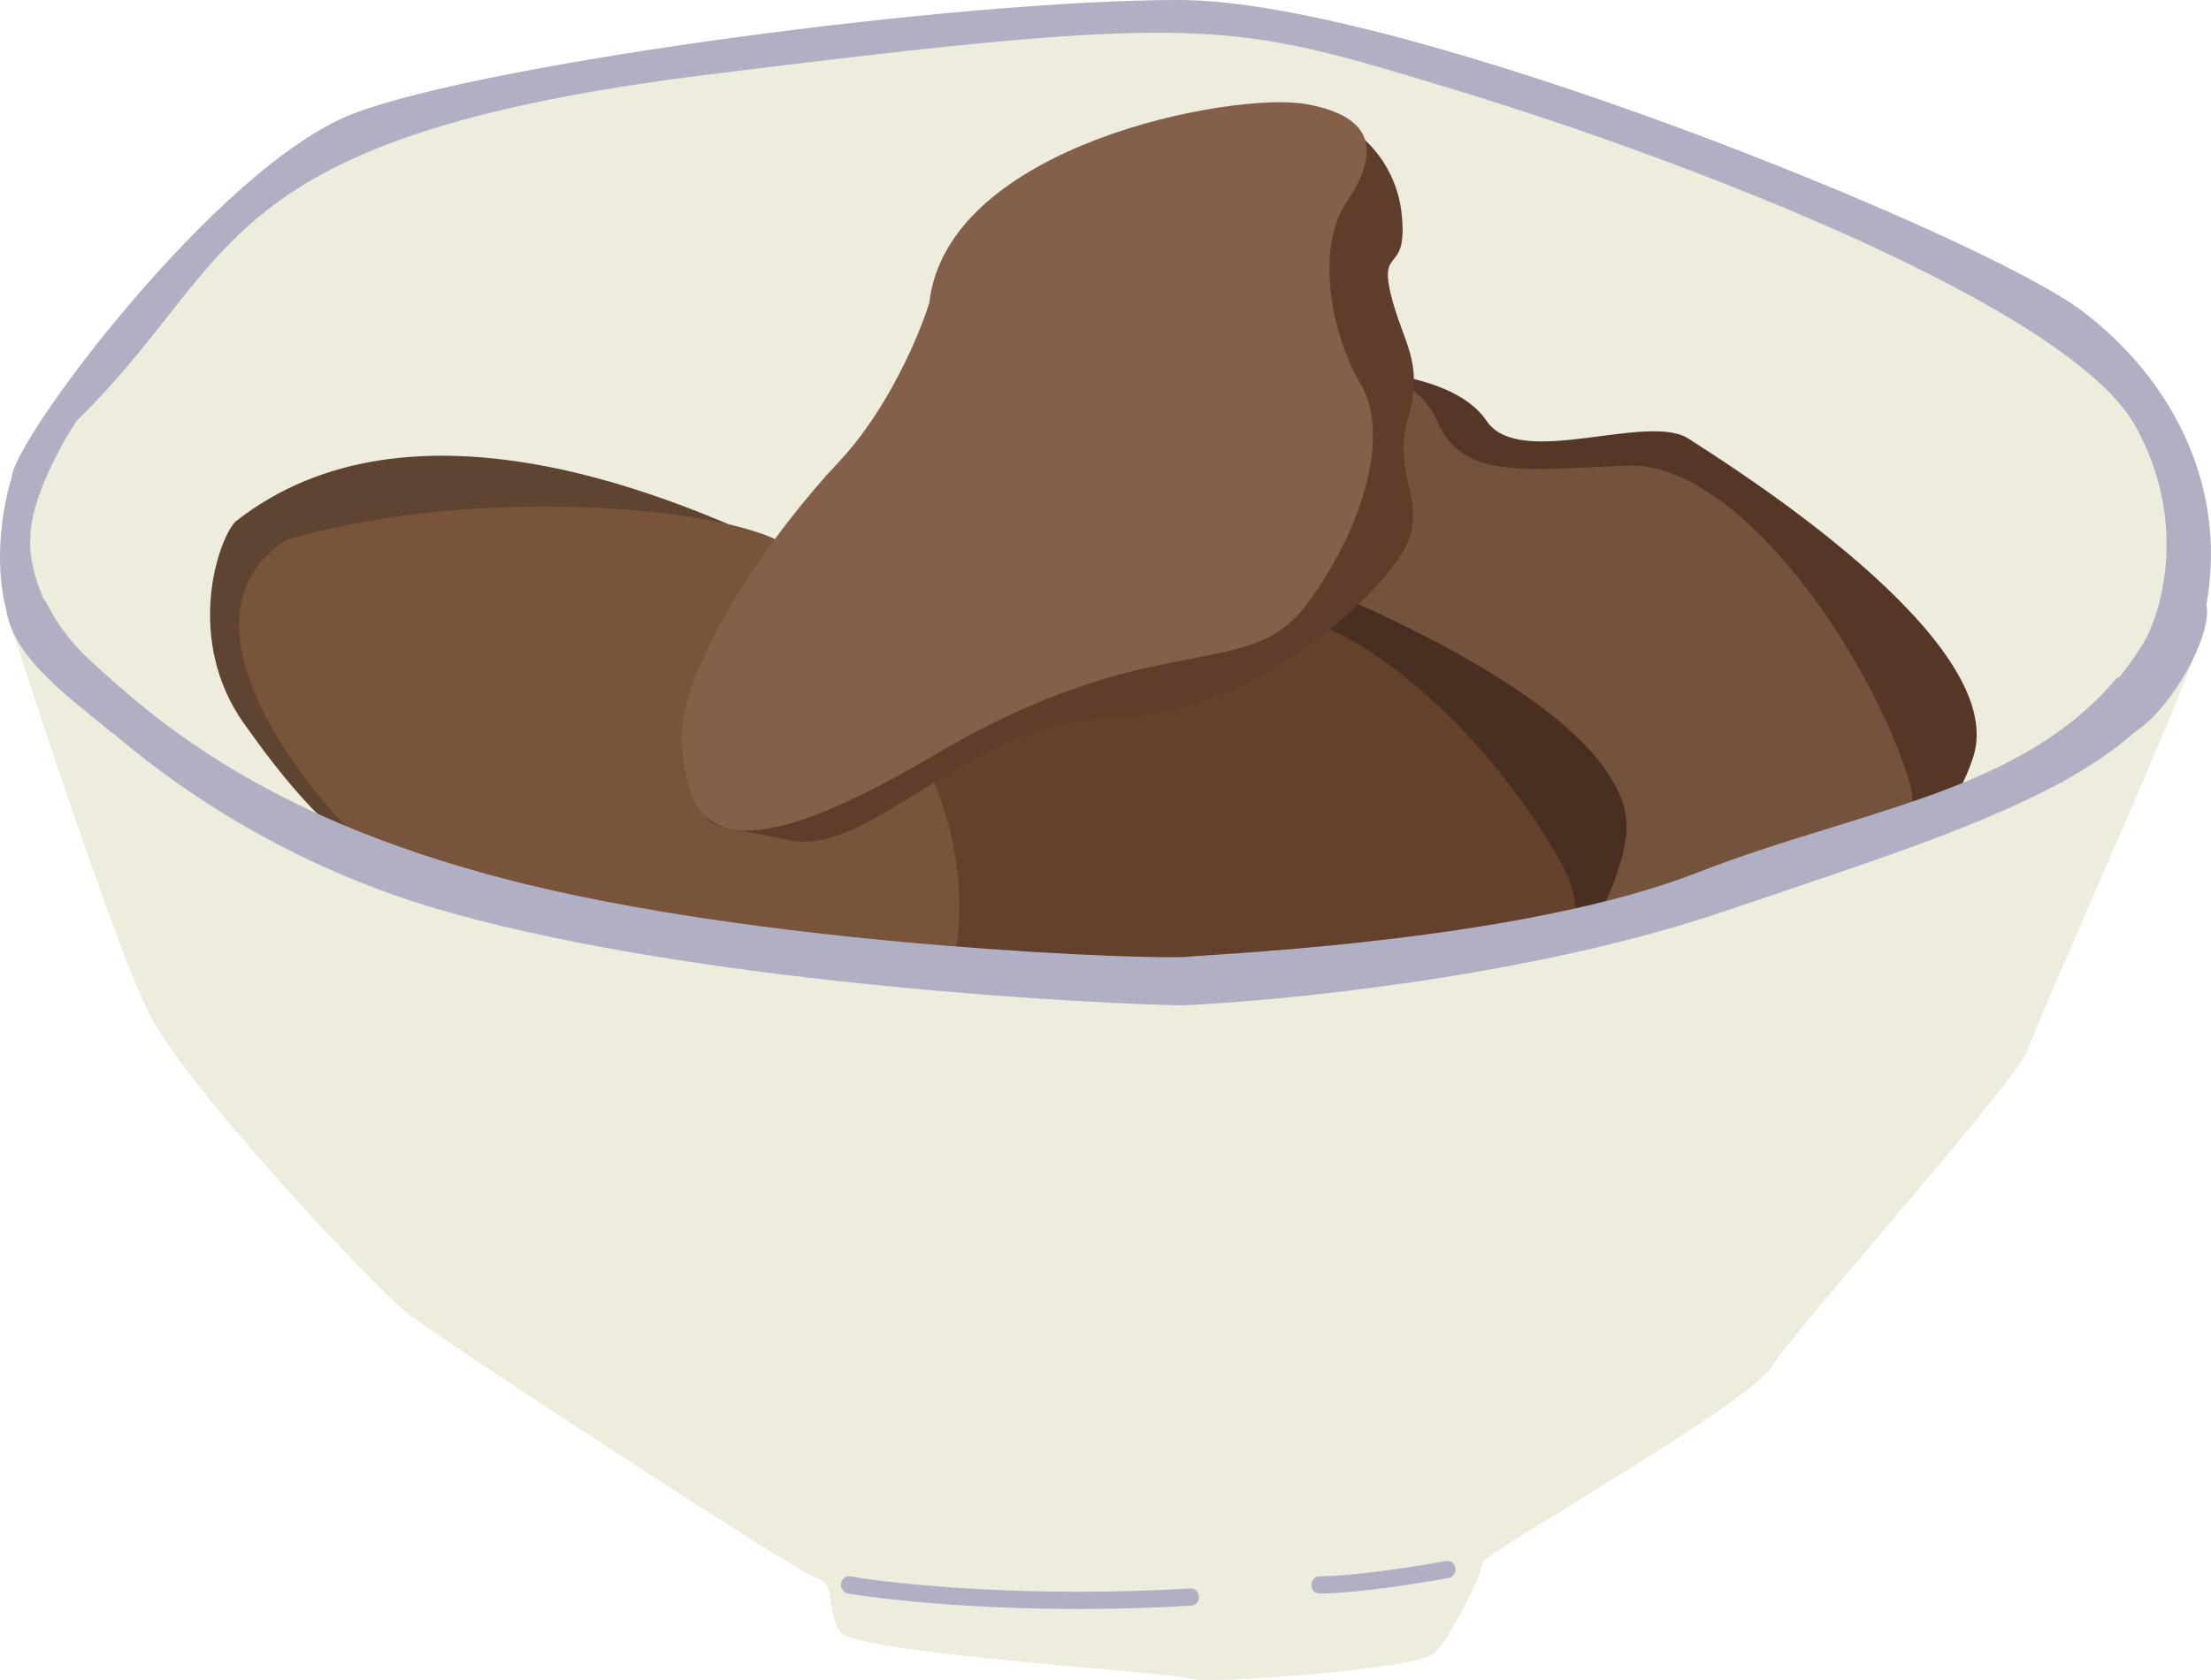
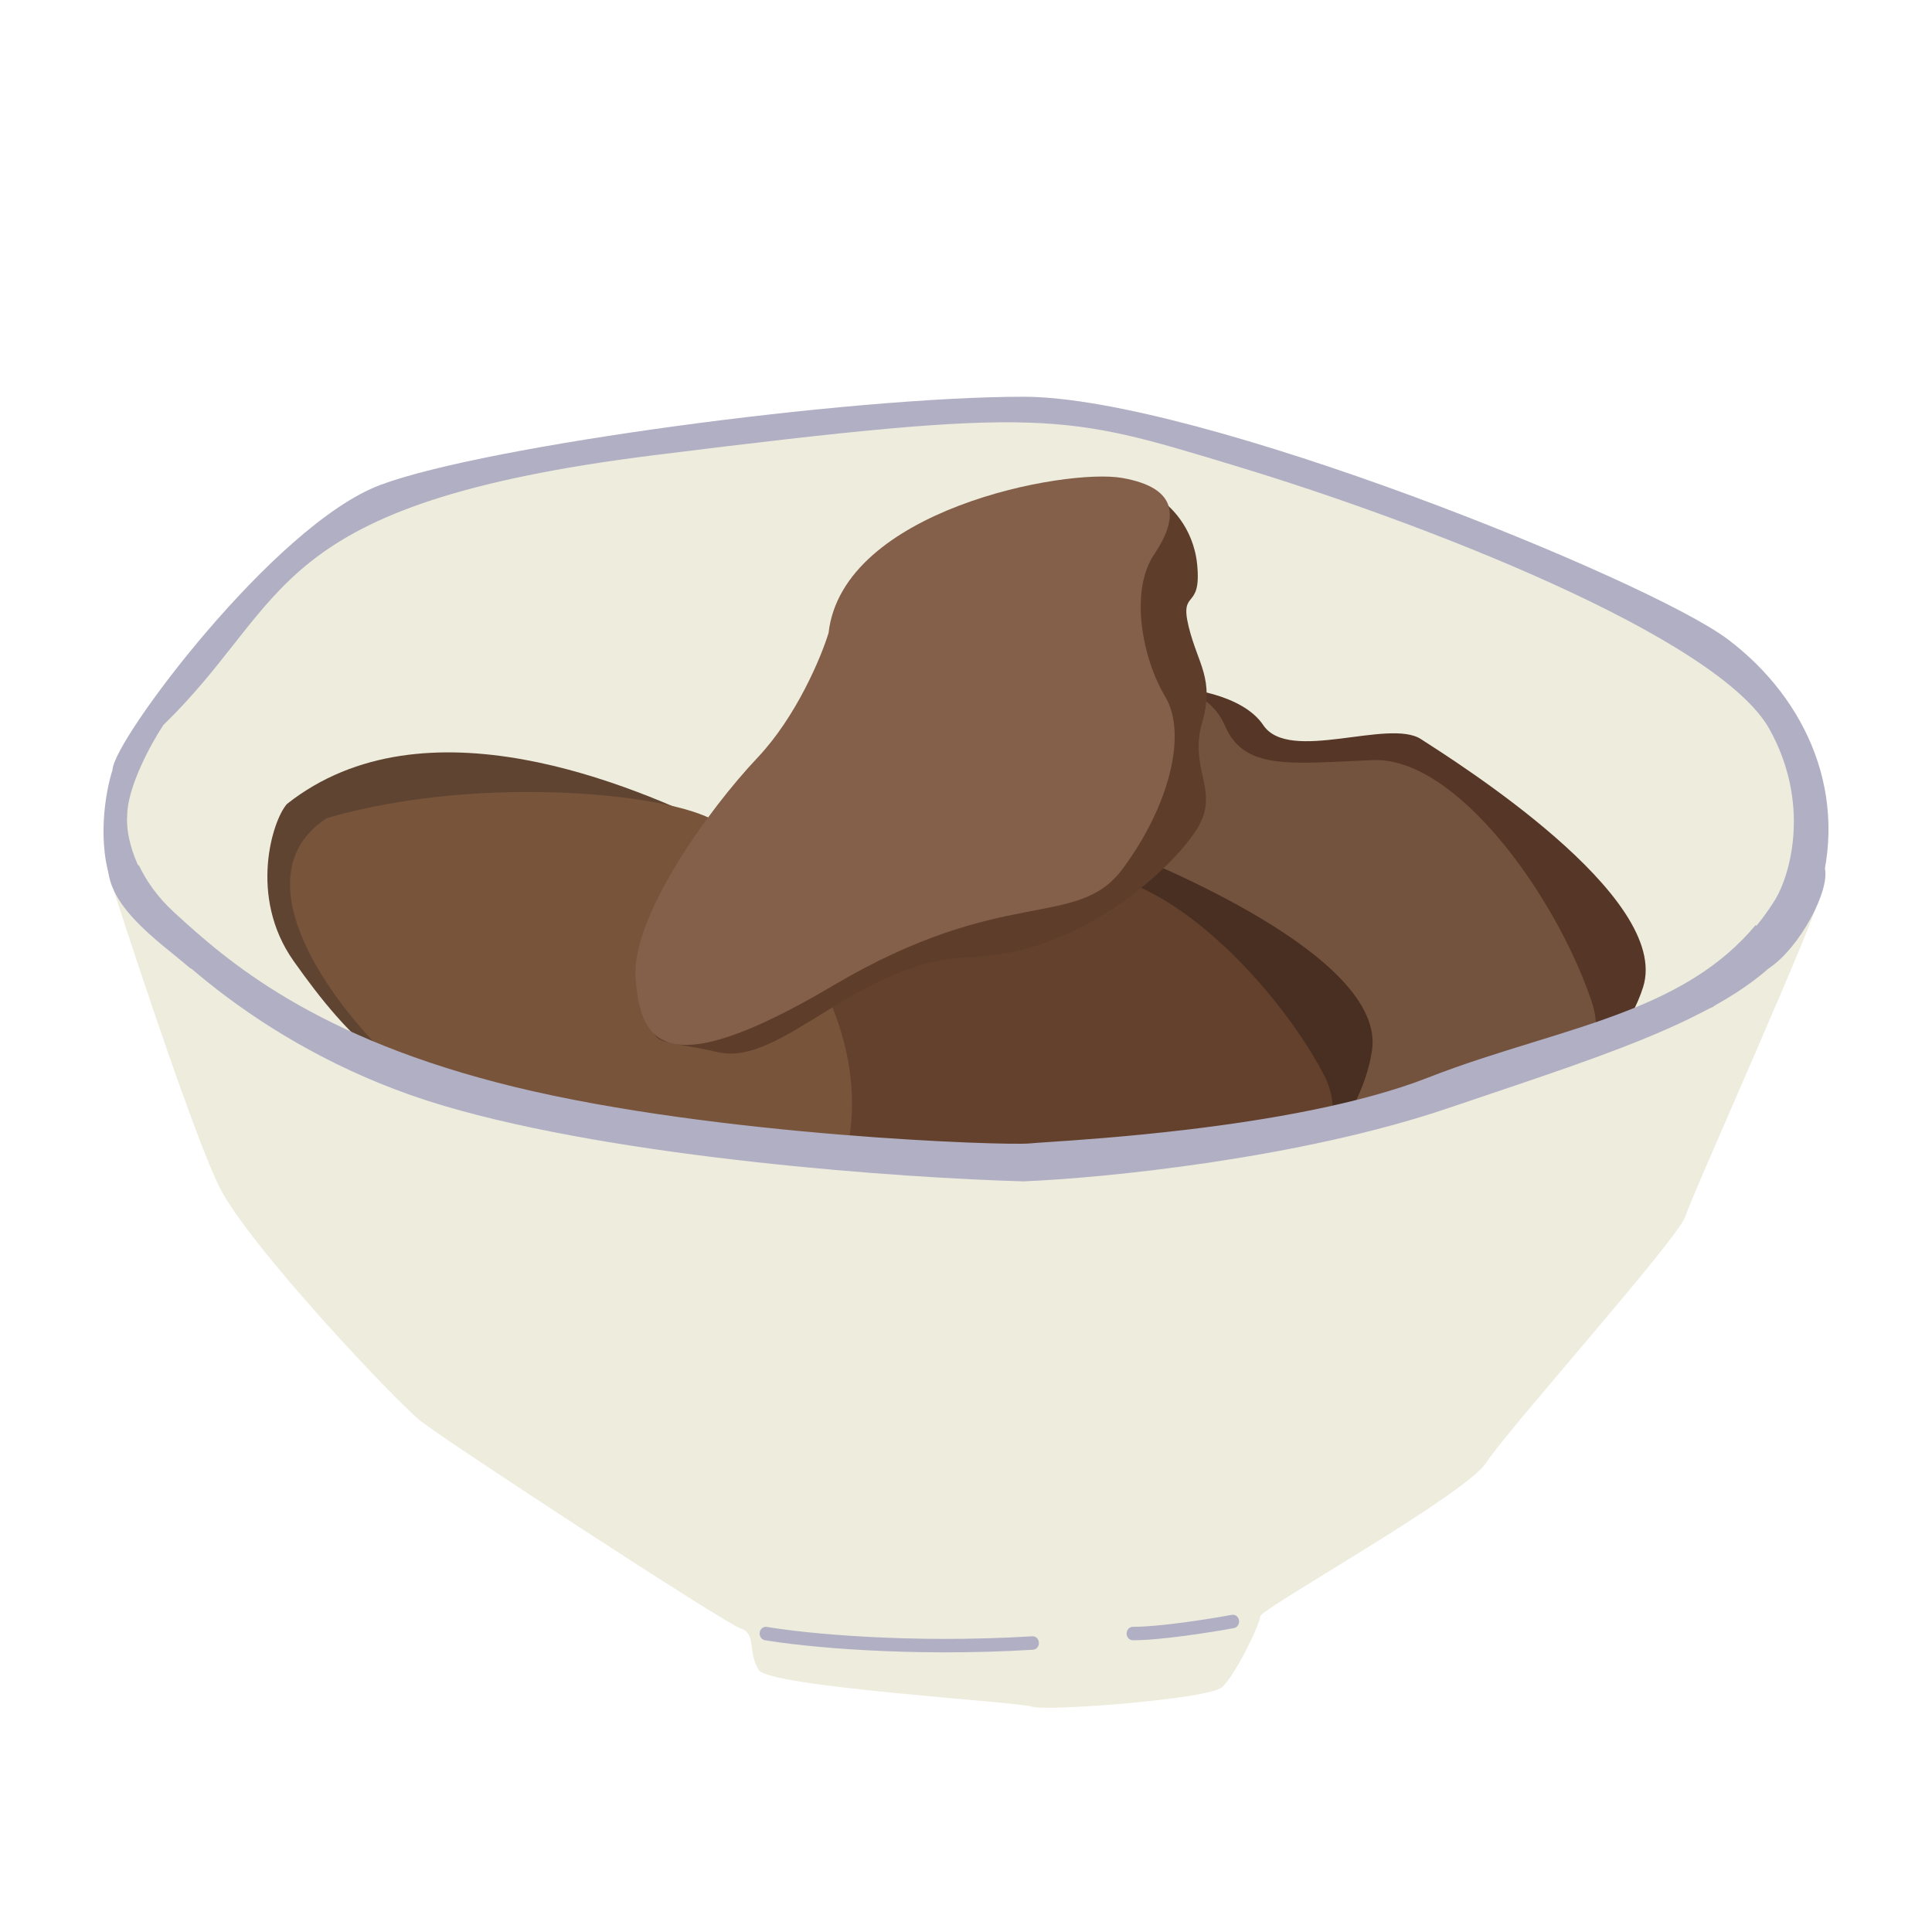
- <svg xmlns="http://www.w3.org/2000/svg" width="100" height="76" viewBox="0 0 100 76" fill="none">
-   <path d="M6.717 45.807C5.368 43.091 2.089 33.264 0.618 28.691L0.359 27.276L0.618 26.993L1.267 27.984L5.938 32.651L12.945 37.037L23.715 40.997L42.66 43.402L59.788 43.968L72.115 41.705C77.262 40.243 88.49 36.839 92.227 34.915C95.964 32.991 98.369 29.304 99.105 27.701C99.321 27.559 99.727 27.531 99.624 28.549C99.494 29.823 92.098 46.231 91.708 47.504C91.319 48.777 81.328 59.952 80.16 61.791C78.992 63.63 67.054 70.278 67.054 70.702C67.054 71.127 65.627 74.097 64.849 74.805C64.07 75.512 54.598 76.219 53.819 75.936C53.041 75.653 38.637 74.805 37.989 73.814C37.34 72.824 37.859 71.693 36.951 71.41C36.042 71.127 19.823 60.518 18.395 59.386C16.968 58.255 8.404 49.202 6.717 45.807Z" fill="#EEECDD" />
-   <path d="M19.771 40.814C9.485 37.761 2.884 31.155 0.87 28.234C-0.056 25.86 0.484 22.91 0.87 21.733C0.87 20.178 10.128 7.74 16.171 5.478C22.214 3.217 43.301 0.39 53.33 0.39C63.359 0.39 89.46 10.991 93.96 14.383C98.46 17.775 100.903 23.287 98.975 29.082C97.046 34.878 88.689 37.281 77.888 40.955C69.248 43.895 57.916 45.007 53.33 45.196C46.429 45.007 30.057 43.867 19.771 40.814Z" fill="#B1AFC3" />
-   <path fill-rule="evenodd" clip-rule="evenodd" d="M33.211 1.699C40.497 0.709 48.293 0 53.33 0C55.882 0 59.428 0.672 63.362 1.721C67.302 2.771 71.656 4.206 75.834 5.745C80.011 7.285 84.017 8.931 87.262 10.406C90.495 11.875 93.004 13.188 94.165 14.063C98.761 17.527 101.31 23.211 99.312 29.215C98.295 32.271 95.602 34.377 91.905 36.17C88.752 37.698 84.794 39.033 80.366 40.526C79.59 40.787 78.799 41.054 77.995 41.327C69.311 44.282 57.942 45.396 53.343 45.585L53.332 45.586L53.321 45.585C46.417 45.397 30.007 44.256 19.676 41.19C9.309 38.113 2.642 31.455 0.583 28.468L0.557 28.43L0.54 28.387C0.048 27.124 -0.049 25.727 0.02 24.511C0.088 23.327 0.315 22.285 0.515 21.656C0.529 21.496 0.583 21.326 0.645 21.166C0.723 20.969 0.833 20.739 0.97 20.484C1.243 19.975 1.637 19.34 2.122 18.624C3.093 17.191 4.448 15.408 5.991 13.605C7.534 11.803 9.27 9.973 11.005 8.45C12.734 6.932 14.484 5.697 16.054 5.11C19.116 3.964 25.935 2.688 33.211 1.699ZM33.3 2.473C26.014 3.463 19.268 4.731 16.288 5.847C14.836 6.39 13.162 7.558 11.456 9.056C9.755 10.55 8.044 12.352 6.517 14.136C4.99 15.92 3.653 17.679 2.7 19.086C2.223 19.79 1.846 20.4 1.59 20.877C1.461 21.116 1.367 21.315 1.306 21.471C1.275 21.549 1.255 21.612 1.243 21.66C1.237 21.684 1.233 21.702 1.231 21.715C1.229 21.727 1.229 21.733 1.229 21.733L1.229 21.733V21.8L1.208 21.863C1.027 22.418 0.802 23.414 0.736 24.559C0.672 25.69 0.764 26.937 1.184 28.039C3.185 30.915 9.706 37.423 19.866 40.438C30.101 43.476 46.424 44.617 53.327 44.806C57.907 44.617 69.192 43.506 77.781 40.584C78.589 40.308 79.383 40.041 80.162 39.778C84.593 38.284 88.502 36.966 91.612 35.458C95.275 33.682 97.726 31.689 98.637 28.95C100.496 23.364 98.16 18.023 93.756 14.703C92.666 13.882 90.225 12.597 86.985 11.125C83.757 9.658 79.767 8.018 75.603 6.483C71.439 4.949 67.106 3.521 63.191 2.478C59.269 1.432 55.792 0.779 53.33 0.779C48.337 0.779 40.575 1.484 33.3 2.473Z" fill="#B1AFC3" />
-   <path d="M3.848 30.276C1.374 28.003 0.927 25.35 1.013 24.308C1.013 22.489 2.474 19.855 3.204 18.766C10.677 11.519 9.131 5.835 31.936 2.993C54.742 0.151 55.644 0.577 65.952 3.703C76.259 6.83 93.782 13.508 96.875 19.05C99.349 23.484 98.163 27.718 97.261 29.281C93.009 36.244 84.892 36.813 76.904 39.939C68.915 43.065 55.129 43.634 53.711 43.776C52.294 43.918 35.544 43.349 23.819 40.507C12.094 37.665 6.94 33.118 3.848 30.276Z" fill="#EEECDD" />
-   <path fill-rule="evenodd" clip-rule="evenodd" d="M65.564 3.181C65.724 3.23 65.885 3.279 66.048 3.328C71.212 4.894 78.185 7.35 84.258 10.111C87.294 11.492 90.113 12.952 92.372 14.419C94.617 15.878 96.36 17.375 97.182 18.848C99.74 23.434 98.523 27.829 97.565 29.488L97.561 29.497L97.56 29.497C95.373 33.078 92.198 34.999 88.606 36.415C86.85 37.108 84.984 37.683 83.079 38.271L82.955 38.309C81.003 38.911 79.009 39.529 77.025 40.306C72.989 41.885 67.509 42.813 62.882 43.364C59.347 43.785 56.256 43.991 54.704 44.095C54.231 44.126 53.901 44.148 53.744 44.164C53.362 44.202 52.022 44.191 50.078 44.114C48.121 44.036 45.523 43.889 42.603 43.649C36.767 43.169 29.628 42.315 23.741 40.888C11.944 38.028 6.738 33.443 3.616 30.574C1.067 28.231 0.564 25.471 0.654 24.291C0.659 23.293 1.053 22.121 1.512 21.093C1.978 20.048 2.538 19.098 2.914 18.537L2.936 18.503L2.965 18.475C4.639 16.852 5.854 15.309 7.01 13.842C7.129 13.691 7.248 13.54 7.367 13.39C8.631 11.791 9.874 10.282 11.609 8.912C15.084 6.17 20.475 4.029 31.895 2.606C43.291 1.186 49.246 0.577 53.642 0.721C57.916 0.86 60.717 1.71 65.564 3.181ZM53.62 1.5C49.287 1.359 43.388 1.958 31.977 3.38C20.592 4.799 15.353 6.921 12.031 9.543C10.368 10.855 9.171 12.304 7.911 13.898C7.793 14.047 7.674 14.198 7.554 14.351C6.406 15.808 5.169 17.379 3.472 19.029C3.118 19.561 2.594 20.456 2.158 21.434C1.706 22.444 1.372 23.491 1.372 24.308V24.325L1.371 24.343C1.295 25.257 1.694 27.786 4.08 29.979C7.142 32.793 12.245 37.303 23.897 40.127C29.735 41.542 36.834 42.393 42.658 42.872C45.568 43.111 48.156 43.258 50.105 43.335C52.066 43.413 53.352 43.42 53.678 43.388C53.861 43.369 54.22 43.345 54.727 43.312C56.302 43.206 59.299 43.007 62.804 42.589C67.422 42.039 72.83 41.119 76.782 39.572C78.792 38.786 80.809 38.16 82.759 37.559L82.871 37.525C84.785 36.934 86.63 36.365 88.361 35.683C91.887 34.293 94.895 32.449 96.96 29.07C97.806 27.6 98.954 23.529 96.568 19.252C95.844 17.954 94.236 16.539 92.004 15.088C89.785 13.647 87 12.203 83.98 10.831C77.942 8.085 70.999 5.639 65.855 4.079C65.702 4.032 65.55 3.986 65.401 3.941C60.531 2.463 57.806 1.636 53.62 1.5Z" fill="#B1AFC3" />
-   <path fill-rule="evenodd" clip-rule="evenodd" d="M38.041 71.739C38.072 71.526 38.256 71.381 38.451 71.415C40.557 71.776 46.61 72.397 53.848 71.959C54.046 71.947 54.215 72.112 54.226 72.327C54.237 72.542 54.086 72.726 53.888 72.738C46.599 73.178 40.496 72.555 38.339 72.184C38.144 72.151 38.01 71.951 38.041 71.739Z" fill="#B1AFC3" />
-   <path fill-rule="evenodd" clip-rule="evenodd" d="M65.826 71.034C65.859 71.246 65.728 71.447 65.532 71.484C64.275 71.716 61.324 72.189 59.67 72.189C59.472 72.189 59.311 72.015 59.311 71.799C59.311 71.584 59.472 71.41 59.67 71.41C61.255 71.41 64.15 70.949 65.412 70.715C65.607 70.679 65.793 70.822 65.826 71.034Z" fill="#B1AFC3" />
-   <path d="M67.234 19.038C66.04 17.255 62.756 16.809 61.264 16.809L81.04 42.54C83.217 41.527 87.906 38.447 89.25 34.233C90.929 28.965 78.242 21.064 76.376 19.848C74.51 18.632 68.727 21.266 67.234 19.038Z" fill="#563626" />
-   <path d="M57.906 38.488C53.279 32.815 54.858 24.238 56.226 20.658C59.398 15.39 63.876 16.404 64.995 19.038C66.115 21.671 68.727 21.266 73.578 21.064C78.428 20.861 84.212 28.965 86.265 35.044C88.317 41.122 77.682 44.769 73.204 45.782C68.727 46.795 63.689 45.579 57.906 38.488Z" fill="#74533E" />
-   <path d="M49.458 27.003C48.001 25.467 44.696 25.636 43.225 25.912L66.749 47.608C68.735 46.207 72.873 42.305 73.535 37.904C74.363 32.402 60.622 26.963 58.593 26.11C56.564 25.258 51.278 28.923 49.458 27.003Z" fill="#492F21" />
-   <path d="M43.316 47.895C37.867 43.161 38.078 34.417 38.865 30.637C41.164 24.859 45.735 25.029 47.251 27.418C48.768 29.806 51.278 28.923 56.026 27.826C60.774 26.729 67.745 33.645 70.721 39.255C73.697 44.865 63.789 50.426 59.536 52.252C55.283 54.079 50.128 53.813 43.316 47.895Z" fill="#63412C" />
-   <path d="M10.636 23.607C18.615 17.3 30.699 22.532 35.95 25.095C33.037 30.068 26.225 40.056 22.287 40.221C17.365 40.428 14.322 37.376 11.023 32.714C8.384 28.985 9.803 24.527 10.636 23.607Z" fill="#5F4431" />
-   <path d="M35.713 24.782C33.638 23.069 22.063 21.776 12.949 24.424C6.48 28.642 16.56 39.049 18.729 39.995C20.899 40.94 23.255 42.769 25.18 44.985C27.104 47.2 42.161 50.785 43.274 42.698C44.164 36.228 39.803 30.486 37.512 28.424C37.777 27.924 37.788 26.495 35.713 24.782Z" fill="#78543B" />
-   <path d="M63.4 9.718C63.182 7.535 61.767 6.228 61.087 5.847C51.642 14.533 32.624 32.503 32.11 34.896C31.467 37.888 31.869 37.125 35.607 37.995C39.345 38.865 43.709 32.646 50.328 32.473C56.947 32.301 62.472 26.828 63.544 24.792C64.615 22.757 62.941 21.511 63.682 18.922C64.423 16.334 63.445 15.535 62.905 13.315C62.364 11.095 63.673 12.447 63.4 9.718Z" fill="#5E3E2A" />
-   <path d="M37.916 20.921C40.16 18.549 41.596 15.114 42.033 13.692C42.842 6.55 55.772 4.134 59.045 4.705C62.319 5.277 62.346 6.997 60.908 9.137C59.47 11.278 60.22 15.165 61.542 17.377C62.865 19.589 61.735 23.8 59.077 27.37C56.42 30.94 52.239 28.253 42.306 34.128C32.373 40.003 31.136 37.335 30.85 33.746C30.564 30.157 35.111 23.885 37.916 20.921Z" fill="#84604A" />
-   <path d="M6.717 45.706C5.368 42.99 2.089 33.163 0.618 28.59L0.359 27.175L0.618 26.892L1.267 27.883L5.938 32.55L12.945 36.935L23.715 40.896L42.66 43.301L59.788 43.867L72.115 41.603C77.262 40.142 88.49 36.737 92.227 34.814C95.964 32.89 98.369 29.203 99.105 27.6C99.321 27.458 99.727 27.43 99.624 28.448C99.494 29.721 92.098 46.13 91.708 47.403C91.319 48.676 81.328 59.851 80.16 61.69C78.992 63.529 67.054 70.177 67.054 70.601C67.054 71.026 65.627 73.996 64.849 74.704C64.07 75.411 54.598 76.118 53.819 75.835C53.041 75.552 38.637 74.704 37.989 73.713C37.34 72.723 37.859 71.591 36.951 71.309C36.042 71.026 19.823 60.417 18.395 59.285C16.968 58.154 8.404 49.1 6.717 45.706Z" fill="#EEECDD" />
-   <path fill-rule="evenodd" clip-rule="evenodd" d="M38.041 71.638C38.072 71.425 38.256 71.28 38.451 71.313C40.557 71.675 46.61 72.296 53.848 71.858C54.046 71.846 54.215 72.011 54.226 72.226C54.237 72.441 54.086 72.625 53.888 72.637C46.599 73.077 40.496 72.454 38.339 72.083C38.144 72.05 38.01 71.85 38.041 71.638Z" fill="#B1AFC3" />
-   <path fill-rule="evenodd" clip-rule="evenodd" d="M65.826 70.933C65.859 71.145 65.728 71.346 65.532 71.382C64.275 71.615 61.324 72.088 59.67 72.088C59.472 72.088 59.311 71.913 59.311 71.698C59.311 71.483 59.472 71.309 59.67 71.309C61.255 71.309 64.15 70.848 65.412 70.614C65.607 70.578 65.793 70.721 65.826 70.933Z" fill="#B1AFC3" />
-   <path fill-rule="evenodd" clip-rule="evenodd" d="M2.044 27.148L1.506 27.709C1.963 28.616 2.639 29.575 3.616 30.473C6.738 33.342 11.943 37.927 23.741 40.787C29.628 42.214 36.767 43.068 42.603 43.548C45.523 43.788 48.121 43.935 50.078 44.013C52.022 44.09 53.361 44.101 53.744 44.063C53.9 44.047 54.23 44.025 54.703 43.993L54.703 43.993C56.256 43.89 59.347 43.684 62.882 43.263C67.509 42.712 72.988 41.784 77.025 40.205C79.009 39.428 81.002 38.81 82.954 38.208L83.079 38.17C84.983 37.582 86.85 37.007 88.606 36.314C91.558 35.15 94.229 33.645 96.301 31.157L95.776 30.626C93.813 32.987 91.262 34.438 88.361 35.581C86.629 36.264 84.785 36.833 82.871 37.423L82.871 37.423L82.758 37.458C80.809 38.059 78.792 38.684 76.782 39.471C72.83 41.018 67.422 41.938 62.804 42.488C59.299 42.905 56.302 43.105 54.726 43.21C54.22 43.244 53.86 43.268 53.678 43.286C53.352 43.319 52.066 43.312 50.105 43.234C48.156 43.157 45.568 43.01 42.657 42.771C36.833 42.292 29.735 41.441 23.897 40.026C12.245 37.201 7.142 32.692 4.08 29.878C3.102 28.98 2.459 28.025 2.044 27.148Z" fill="#B1AFC3" />
-   <path fill-rule="evenodd" clip-rule="evenodd" d="M1.227 27.999L0.706 28.542C2.898 31.606 9.507 38.071 19.676 41.089C30.008 44.155 46.417 45.296 53.321 45.484L53.332 45.485L53.343 45.484C57.943 45.295 69.311 44.181 77.995 41.226C78.799 40.953 79.59 40.686 80.366 40.425C84.794 38.932 88.752 37.597 91.905 36.069C94.167 34.972 96.054 33.758 97.41 32.28L96.885 31.748C95.627 33.111 93.845 34.275 91.612 35.357C88.502 36.865 84.593 38.183 80.162 39.677C79.384 39.94 78.59 40.207 77.781 40.483C69.192 43.405 57.907 44.516 53.328 44.705C46.424 44.516 30.102 43.375 19.866 40.337C9.777 37.343 3.276 30.905 1.227 27.999Z" fill="#B1AFC3" />
-   <path d="M1.077 28.74L2.153 27.96L5.742 31.858L11.126 35.755L20.098 39.653L34.095 42.381L47.374 43.55L59.577 43.16L72.497 41.212L83.623 37.704L92.236 34.196L95.825 31.078L96.902 32.248L93.313 35.366L85.417 38.483L72.138 42.771L60.294 44.719L52.399 45.109L35.172 43.94L21.175 41.212L12.561 38.094L6.819 33.807L1.077 28.74Z" fill="#B1AFC3" />
-   <path d="M0.359 26.503C-0.359 29.231 3.23 31.569 5.025 33.128L6.46 33.518L4.307 31.569L1.436 27.282C1.316 26.373 0.784 24.888 0.359 26.503Z" fill="#B1AFC3" />
-   <path d="M99.773 27.282C100.152 28.516 98.338 31.959 96.543 33.128L94.749 32.739L96.543 30.4L98.338 27.672C98.696 27.282 99.486 26.347 99.773 27.282Z" fill="#B1AFC3" />
+ <svg xmlns="http://www.w3.org/2000/svg" width="112" height="112" viewBox="0 0 112 112" fill="none">
+   <path d="M12.717 68.807C11.367 66.091 8.089 56.264 6.618 51.691L6.359 50.276L6.618 49.993L7.267 50.984L11.938 55.651L18.945 60.037L29.715 63.997L48.66 66.402L65.788 66.968L78.115 64.704C83.262 63.243 94.49 59.839 98.227 57.915C101.964 55.991 104.369 52.304 105.105 50.701C105.321 50.559 105.727 50.531 105.624 51.549C105.494 52.822 98.098 69.231 97.708 70.504C97.319 71.777 87.328 82.952 86.16 84.791C84.992 86.63 73.054 93.278 73.054 93.702C73.054 94.127 71.627 97.097 70.849 97.805C70.07 98.512 60.598 99.219 59.819 98.936C59.041 98.653 44.637 97.805 43.989 96.814C43.34 95.824 43.859 94.693 42.951 94.41C42.042 94.127 25.823 83.518 24.395 82.386C22.968 81.254 14.404 72.201 12.717 68.807Z" fill="#EEECDD" />
+   <path d="M25.771 63.814C15.485 60.761 8.884 54.156 6.87 51.234C5.944 48.86 6.484 45.91 6.87 44.733C6.87 43.178 16.128 30.739 22.171 28.478C28.214 26.216 49.301 23.39 59.33 23.39C69.359 23.39 95.46 33.99 99.96 37.383C104.46 40.775 106.903 46.287 104.975 52.083C103.046 57.878 94.689 60.281 83.888 63.955C75.248 66.895 63.916 68.007 59.33 68.196C52.429 68.007 36.057 66.867 25.771 63.814Z" fill="#B1AFC3" />
+   <path fill-rule="evenodd" clip-rule="evenodd" d="M39.211 24.699C46.497 23.709 54.293 23 59.33 23C61.882 23 65.428 23.672 69.362 24.721C73.302 25.771 77.656 27.206 81.834 28.745C86.011 30.285 90.017 31.931 93.262 33.406C96.495 34.875 99.004 36.188 100.165 37.063C104.761 40.527 107.31 46.211 105.312 52.215C104.295 55.271 101.602 57.377 97.905 59.17C94.752 60.698 90.794 62.033 86.366 63.526C85.59 63.787 84.799 64.054 83.995 64.327C75.311 67.282 63.942 68.396 59.343 68.585L59.332 68.586L59.321 68.585C52.417 68.397 36.007 67.256 25.676 64.19C15.309 61.113 8.642 54.455 6.583 51.468L6.557 51.43L6.54 51.386C6.048 50.124 5.951 48.727 6.02 47.511C6.088 46.327 6.315 45.285 6.515 44.656C6.529 44.496 6.583 44.326 6.645 44.166C6.723 43.969 6.833 43.739 6.97 43.484C7.243 42.975 7.637 42.34 8.122 41.624C9.093 40.191 10.448 38.408 11.991 36.605C13.534 34.803 15.27 32.973 17.005 31.45C18.734 29.932 20.484 28.697 22.054 28.11C25.116 26.964 31.935 25.688 39.211 24.699ZM39.3 25.473C32.014 26.463 25.268 27.731 22.288 28.847C20.836 29.39 19.163 30.558 17.456 32.056C15.755 33.55 14.044 35.352 12.517 37.136C10.99 38.92 9.653 40.679 8.7 42.086C8.223 42.79 7.846 43.4 7.59 43.877C7.461 44.116 7.367 44.315 7.306 44.471C7.275 44.549 7.255 44.612 7.243 44.66C7.237 44.684 7.233 44.702 7.231 44.715C7.229 44.727 7.229 44.733 7.229 44.733L7.229 44.733V44.8L7.208 44.863C7.027 45.418 6.802 46.414 6.736 47.559C6.672 48.69 6.764 49.937 7.184 51.039C9.185 53.914 15.706 60.423 25.866 63.438C36.101 66.476 52.424 67.617 59.327 67.806C63.907 67.617 75.192 66.506 83.781 63.584C84.589 63.308 85.383 63.041 86.162 62.778C90.593 61.284 94.502 59.966 97.612 58.458C101.275 56.682 103.726 54.689 104.637 51.95C106.496 46.364 104.16 41.023 99.756 37.703C98.666 36.882 96.225 35.597 92.985 34.125C89.757 32.658 85.767 31.018 81.603 29.483C77.439 27.949 73.106 26.521 69.191 25.478C65.269 24.432 61.792 23.779 59.33 23.779C54.337 23.779 46.575 24.484 39.3 25.473Z" fill="#B1AFC3" />
+   <path d="M9.848 53.276C7.374 51.002 6.927 48.35 7.013 47.308C7.013 45.489 8.474 42.855 9.204 41.766C16.677 34.519 15.131 28.835 37.936 25.993C60.742 23.151 61.644 23.577 71.952 26.703C82.259 29.83 99.782 36.508 102.875 42.05C105.349 46.484 104.163 50.718 103.261 52.281C99.009 59.244 90.892 59.813 82.904 62.939C74.915 66.065 61.129 66.634 59.711 66.776C58.294 66.918 41.544 66.349 29.819 63.507C18.094 60.665 12.94 56.118 9.848 53.276Z" fill="#EEECDD" />
+   <path fill-rule="evenodd" clip-rule="evenodd" d="M71.564 26.181C71.724 26.23 71.885 26.279 72.048 26.328C77.212 27.894 84.185 30.351 90.258 33.111C93.294 34.492 96.113 35.952 98.372 37.419C100.617 38.878 102.36 40.375 103.182 41.848C105.74 46.434 104.523 50.829 103.565 52.489L103.56 52.497L103.56 52.497C101.373 56.078 98.198 57.999 94.606 59.415C92.85 60.108 90.984 60.683 89.079 61.271L88.955 61.309C87.003 61.911 85.009 62.529 83.025 63.306C78.989 64.885 73.509 65.813 68.882 66.364C65.347 66.785 62.256 66.991 60.704 67.095C60.231 67.126 59.901 67.148 59.744 67.164C59.362 67.202 58.022 67.192 56.078 67.114C54.121 67.036 51.523 66.889 48.603 66.649C42.767 66.169 35.628 65.315 29.741 63.888C17.944 61.028 12.738 56.443 9.616 53.574C7.067 51.231 6.564 48.471 6.654 47.291C6.659 46.293 7.053 45.121 7.512 44.093C7.978 43.048 8.538 42.098 8.914 41.537L8.936 41.503L8.965 41.475C10.639 39.852 11.854 38.309 13.01 36.842C13.129 36.691 13.248 36.54 13.367 36.39C14.631 34.791 15.874 33.282 17.609 31.912C21.084 29.17 26.475 27.029 37.895 25.606C49.291 24.186 55.246 23.578 59.642 23.721C63.916 23.86 66.717 24.71 71.564 26.181ZM59.62 24.5C55.287 24.359 49.388 24.958 37.977 26.38C26.592 27.799 21.353 29.921 18.031 32.543C16.368 33.855 15.171 35.304 13.911 36.898C13.793 37.047 13.674 37.198 13.554 37.351C12.406 38.808 11.169 40.379 9.472 42.029C9.118 42.562 8.594 43.456 8.158 44.434C7.706 45.444 7.372 46.491 7.372 47.308V47.325L7.371 47.343C7.295 48.257 7.694 50.786 10.08 52.979C13.142 55.793 18.245 60.303 29.897 63.127C35.735 64.542 42.834 65.393 48.658 65.872C51.568 66.111 54.156 66.258 56.105 66.335C58.066 66.413 59.352 66.42 59.678 66.388C59.861 66.369 60.22 66.345 60.727 66.312C62.302 66.207 65.299 66.007 68.804 65.589C73.422 65.039 78.83 64.119 82.782 62.572C84.792 61.786 86.809 61.16 88.759 60.559L88.871 60.525C90.785 59.934 92.63 59.365 94.361 58.683C97.887 57.293 100.895 55.449 102.96 52.07C103.806 50.6 104.954 46.529 102.568 42.252C101.844 40.954 100.236 39.539 98.004 38.089C95.785 36.647 93 35.203 89.98 33.831C83.942 31.085 76.999 28.639 71.855 27.079C71.702 27.032 71.55 26.986 71.401 26.941C66.531 25.463 63.806 24.636 59.62 24.5Z" fill="#B1AFC3" />
+   <path fill-rule="evenodd" clip-rule="evenodd" d="M44.041 94.739C44.072 94.526 44.256 94.381 44.451 94.415C46.557 94.776 52.61 95.397 59.848 94.959C60.046 94.947 60.215 95.112 60.226 95.327C60.237 95.542 60.086 95.726 59.888 95.738C52.599 96.178 46.496 95.555 44.339 95.184C44.144 95.151 44.01 94.951 44.041 94.739Z" fill="#B1AFC3" />
+   <path fill-rule="evenodd" clip-rule="evenodd" d="M71.826 94.034C71.859 94.246 71.728 94.447 71.532 94.484C70.275 94.716 67.323 95.189 65.67 95.189C65.472 95.189 65.311 95.015 65.311 94.799C65.311 94.584 65.472 94.41 65.67 94.41C67.255 94.41 70.15 93.949 71.412 93.715C71.607 93.679 71.793 93.822 71.826 94.034Z" fill="#B1AFC3" />
+   <path d="M73.234 42.038C72.04 40.255 68.756 39.809 67.264 39.809L87.04 65.54C89.217 64.527 93.906 61.447 95.25 57.233C96.929 51.965 84.242 44.064 82.376 42.848C80.51 41.632 74.727 44.266 73.234 42.038Z" fill="#563626" />
+   <path d="M63.906 61.488C59.279 55.815 60.858 47.238 62.226 43.658C65.398 38.391 69.876 39.404 70.995 42.038C72.115 44.671 74.727 44.266 79.578 44.064C84.428 43.861 90.212 51.965 92.265 58.044C94.317 64.122 83.682 67.769 79.204 68.782C74.727 69.795 69.689 68.579 63.906 61.488Z" fill="#74533E" />
+   <path d="M55.458 50.003C54.001 48.467 50.696 48.636 49.225 48.912L72.749 70.608C74.735 69.207 78.873 65.305 79.535 60.904C80.363 55.402 66.622 49.963 64.593 49.111C62.564 48.258 57.278 51.923 55.458 50.003Z" fill="#492F21" />
+   <path d="M49.316 70.895C43.867 66.161 44.078 57.417 44.865 53.637C47.164 47.859 51.735 48.029 53.251 50.417C54.768 52.806 57.278 51.923 62.026 50.826C66.774 49.729 73.745 56.645 76.721 62.255C79.697 67.865 69.789 73.426 65.536 75.252C61.283 77.079 56.128 76.813 49.316 70.895Z" fill="#63412C" />
+   <path d="M16.636 46.607C24.615 40.3 36.699 45.532 41.95 48.095C39.037 53.068 32.225 63.056 28.287 63.221C23.365 63.428 20.322 60.376 17.023 55.714C14.384 51.985 15.803 47.527 16.636 46.607Z" fill="#5F4431" />
+   <path d="M41.713 47.782C39.638 46.069 28.063 44.776 18.949 47.424C12.48 51.642 22.56 62.049 24.729 62.995C26.899 63.94 29.255 65.769 31.18 67.985C33.104 70.201 48.161 73.785 49.274 65.698C50.164 59.228 45.803 53.486 43.512 51.424C43.777 50.924 43.788 49.495 41.713 47.782Z" fill="#78543B" />
+   <path d="M69.4 32.718C69.182 30.535 67.767 29.228 67.087 28.847C57.642 37.533 38.624 55.503 38.11 57.896C37.467 60.888 37.869 60.125 41.607 60.995C45.345 61.865 49.709 55.646 56.328 55.473C62.947 55.301 68.472 49.828 69.544 47.792C70.615 45.757 68.941 44.511 69.682 41.922C70.423 39.334 69.445 38.535 68.905 36.315C68.364 34.095 69.673 35.447 69.4 32.718Z" fill="#5E3E2A" />
+   <path d="M43.916 43.921C46.16 41.549 47.596 38.114 48.033 36.692C48.842 29.55 61.772 27.134 65.046 27.706C68.319 28.277 68.346 29.997 66.908 32.137C65.47 34.278 66.22 38.165 67.543 40.377C68.865 42.589 67.735 46.8 65.077 50.37C62.42 53.94 58.239 51.254 48.306 57.128C38.373 63.003 37.136 60.335 36.85 56.746C36.564 53.157 41.111 46.885 43.916 43.921Z" fill="#84604A" />
+   <path d="M12.717 68.706C11.367 65.99 8.089 56.163 6.618 51.59L6.359 50.175L6.618 49.892L7.267 50.883L11.938 55.55L18.945 59.935L29.715 63.896L48.66 66.301L65.788 66.867L78.115 64.603C83.262 63.142 94.49 59.737 98.227 57.814C101.964 55.89 104.369 52.203 105.105 50.6C105.321 50.458 105.727 50.43 105.624 51.448C105.494 52.721 98.098 69.13 97.708 70.403C97.319 71.676 87.328 82.851 86.16 84.69C84.992 86.529 73.054 93.177 73.054 93.601C73.054 94.026 71.627 96.996 70.849 97.704C70.07 98.411 60.598 99.118 59.819 98.835C59.041 98.552 44.637 97.704 43.989 96.713C43.34 95.723 43.859 94.591 42.951 94.309C42.042 94.026 25.823 83.417 24.395 82.285C22.968 81.153 14.404 72.1 12.717 68.706Z" fill="#EEECDD" />
+   <path fill-rule="evenodd" clip-rule="evenodd" d="M44.041 94.638C44.072 94.425 44.256 94.28 44.451 94.313C46.557 94.675 52.61 95.296 59.848 94.858C60.046 94.846 60.215 95.011 60.226 95.226C60.237 95.441 60.086 95.625 59.888 95.637C52.599 96.077 46.496 95.454 44.339 95.083C44.144 95.05 44.01 94.85 44.041 94.638Z" fill="#B1AFC3" />
+   <path fill-rule="evenodd" clip-rule="evenodd" d="M71.826 93.933C71.859 94.145 71.728 94.346 71.532 94.382C70.275 94.615 67.323 95.088 65.67 95.088C65.472 95.088 65.311 94.913 65.311 94.698C65.311 94.483 65.472 94.309 65.67 94.309C67.255 94.309 70.15 93.848 71.412 93.614C71.607 93.578 71.793 93.721 71.826 93.933Z" fill="#B1AFC3" />
+   <path fill-rule="evenodd" clip-rule="evenodd" d="M8.044 50.148L7.506 50.709C7.963 51.616 8.639 52.575 9.616 53.472C12.738 56.342 17.943 60.927 29.741 63.787C35.628 65.214 42.767 66.068 48.603 66.548C51.523 66.788 54.121 66.935 56.078 67.013C58.022 67.09 59.361 67.101 59.744 67.063C59.9 67.047 60.23 67.025 60.703 66.993L60.703 66.993C62.256 66.89 65.347 66.684 68.882 66.263C73.509 65.712 78.988 64.784 83.025 63.205C85.009 62.428 87.002 61.81 88.954 61.208L89.079 61.17C90.983 60.582 92.85 60.007 94.606 59.314C97.558 58.15 100.229 56.645 102.301 54.157L101.776 53.626C99.813 55.987 97.262 57.438 94.361 58.581C92.629 59.264 90.785 59.833 88.871 60.423L88.871 60.423L88.758 60.458C86.809 61.059 84.792 61.684 82.782 62.471C78.83 64.018 73.422 64.938 68.804 65.488C65.299 65.905 62.302 66.105 60.726 66.21C60.22 66.244 59.86 66.268 59.678 66.287C59.352 66.319 58.066 66.312 56.105 66.234C54.156 66.156 51.568 66.01 48.657 65.771C42.833 65.292 35.735 64.441 29.897 63.026C18.244 60.201 13.142 55.692 10.08 52.877C9.102 51.98 8.459 51.025 8.044 50.148Z" fill="#B1AFC3" />
+   <path fill-rule="evenodd" clip-rule="evenodd" d="M7.227 50.999L6.706 51.542C8.898 54.606 15.507 61.071 25.676 64.089C36.008 67.155 52.417 68.296 59.321 68.484L59.332 68.485L59.343 68.484C63.943 68.295 75.311 67.181 83.995 64.226C84.799 63.953 85.59 63.686 86.366 63.425C90.794 61.932 94.752 60.597 97.905 59.069C100.167 57.972 102.054 56.758 103.41 55.28L102.885 54.748C101.627 56.111 99.845 57.275 97.612 58.357C94.502 59.865 90.593 61.183 86.162 62.677C85.384 62.94 84.59 63.207 83.781 63.483C75.192 66.405 63.907 67.516 59.328 67.705C52.424 67.516 36.102 66.375 25.866 63.337C15.777 60.343 9.276 53.905 7.227 50.999Z" fill="#B1AFC3" />
+   <path d="M7.077 51.74L8.153 50.96L11.742 54.858L17.126 58.755L26.098 62.653L40.095 65.381L53.374 66.55L65.577 66.16L78.497 64.212L89.623 60.704L98.236 57.196L101.825 54.078L102.902 55.248L99.313 58.366L91.417 61.483L78.138 65.771L66.294 67.719L58.399 68.109L41.172 66.94L27.175 64.212L18.561 61.094L12.819 56.807L7.077 51.74Z" fill="#B1AFC3" />
+   <path d="M6.359 49.503C5.641 52.231 9.23 54.569 11.025 56.128L12.46 56.518L10.307 54.569L7.436 50.282C7.316 49.373 6.784 47.888 6.359 49.503Z" fill="#B1AFC3" />
+   <path d="M105.773 50.282C106.152 51.516 104.337 54.959 102.543 56.128L100.749 55.739L102.543 53.4L104.337 50.672C104.696 50.282 105.486 49.347 105.773 50.282Z" fill="#B1AFC3" />
</svg>
